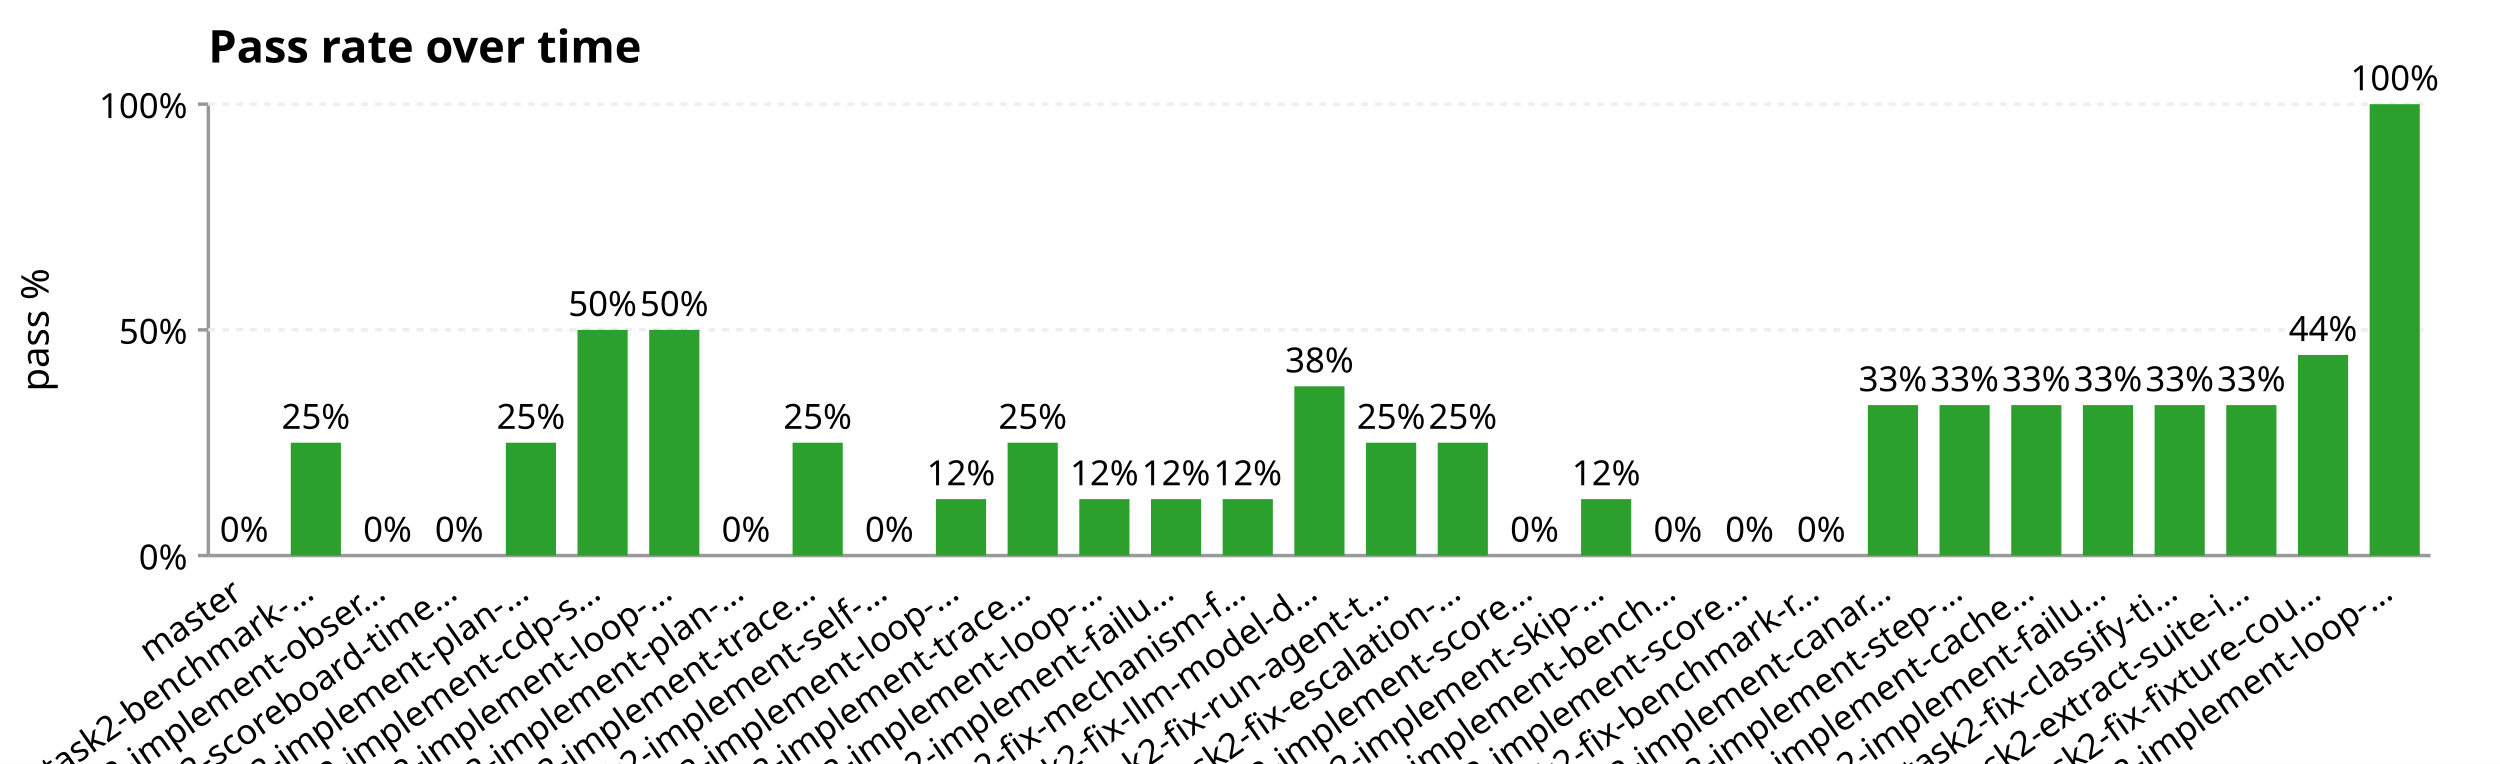
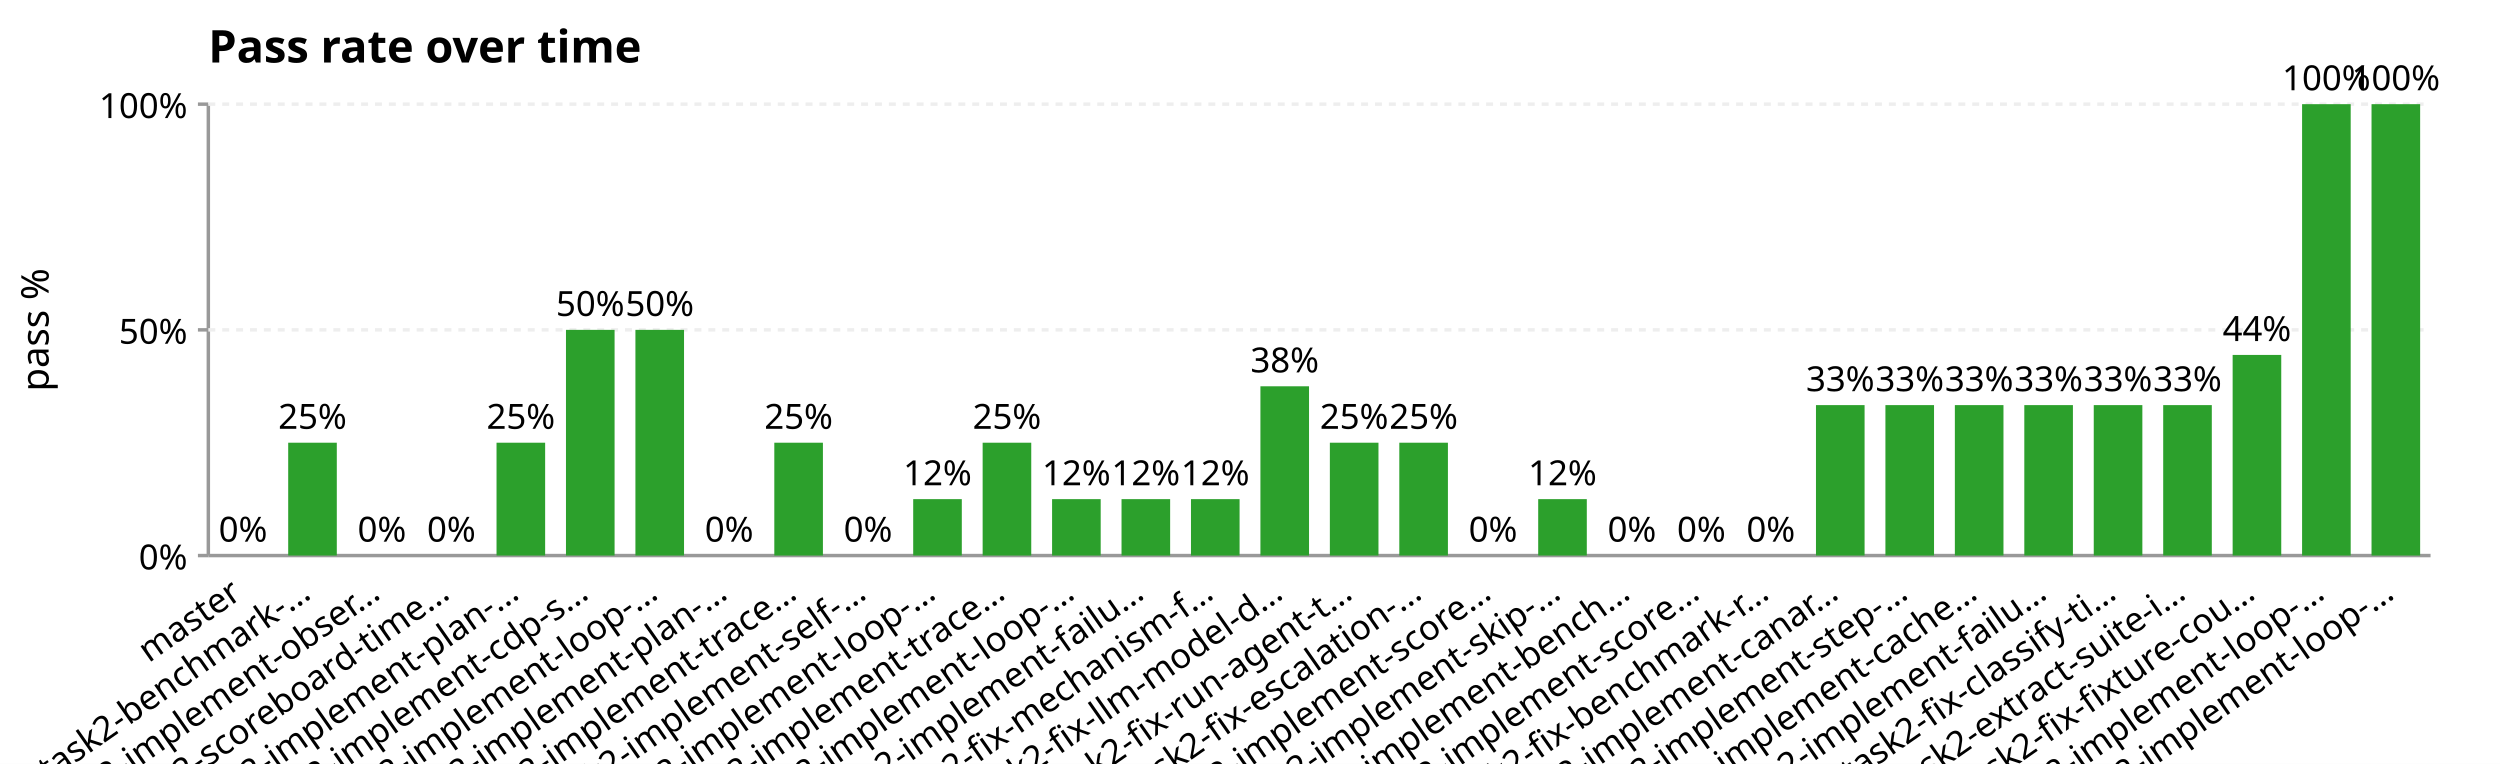
<svg xmlns="http://www.w3.org/2000/svg" viewBox="0 0 720 220" width="720" height="220" font-family="sans-serif">
  <rect width="100%" height="100%" fill="#fff" />
  <text x="60" y="18" font-size="13" font-weight="600">Pass rate over time</text>
  <line x1="60" y1="30" x2="60" y2="160" stroke="#999" />
  <line x1="60" y1="160" x2="700" y2="160" stroke="#999" />
  <line x1="57" y1="160.0" x2="60" y2="160.0" stroke="#999" />
  <text x="54" y="164.0" font-size="10" text-anchor="end" fill="#000">0%</text>
  <line x1="57" y1="95.0" x2="60" y2="95.0" stroke="#999" />
  <text x="54" y="99.0" font-size="10" text-anchor="end" fill="#000">50%</text>
  <line x1="60" y1="95.0" x2="700" y2="95.0" stroke="#eee" stroke-dasharray="2,2" />
  <line x1="57" y1="30.0" x2="60" y2="30.0" stroke="#999" />
  <text x="54" y="34.0" font-size="10" text-anchor="end" fill="#000">100%</text>
  <line x1="60" y1="30.0" x2="700" y2="30.0" stroke="#eee" stroke-dasharray="2,2" />
  <text x="14" y="95.0" font-size="11" fill="#000" transform="rotate(-90 14 95.0)" text-anchor="middle">pass %</text>
-   <rect x="63.10" y="160.00" width="14.45" height="0.00" fill="#2ca02c" />
-   <text x="70.32" y="156.00" font-size="10" text-anchor="middle" fill="#000">0%</text>
-   <text x="70.32" y="172" font-size="10" fill="#000" text-anchor="end" transform="rotate(-35 70.32 172)">master</text>
-   <rect x="83.74" y="127.50" width="14.45" height="32.50" fill="#2ca02c" />
-   <text x="90.97" y="123.50" font-size="10" text-anchor="middle" fill="#000">25%</text>
-   <text x="90.97" y="172" font-size="10" fill="#000" text-anchor="end" transform="rotate(-35 90.97 172)">feat-task2-benchmark-…</text>
-   <rect x="104.39" y="160.00" width="14.45" height="0.00" fill="#2ca02c" />
-   <text x="111.61" y="156.00" font-size="10" text-anchor="middle" fill="#000">0%</text>
-   <text x="111.61" y="172" font-size="10" fill="#000" text-anchor="end" transform="rotate(-35 111.61 172)">task2-implement-obser…</text>
-   <rect x="125.03" y="160.00" width="14.45" height="0.00" fill="#2ca02c" />
-   <text x="132.26" y="156.00" font-size="10" text-anchor="middle" fill="#000">0%</text>
-   <text x="132.26" y="172" font-size="10" fill="#000" text-anchor="end" transform="rotate(-35 132.26 172)">task2-scoreboard-time…</text>
-   <rect x="145.68" y="127.50" width="14.45" height="32.50" fill="#2ca02c" />
-   <text x="152.90" y="123.50" font-size="10" text-anchor="middle" fill="#000">25%</text>
-   <text x="152.90" y="172" font-size="10" fill="#000" text-anchor="end" transform="rotate(-35 152.90 172)">task2-implement-plan-…</text>
-   <rect x="166.32" y="95.00" width="14.45" height="65.00" fill="#2ca02c" />
-   <text x="173.55" y="91.00" font-size="10" text-anchor="middle" fill="#000">50%</text>
-   <text x="173.55" y="172" font-size="10" fill="#000" text-anchor="end" transform="rotate(-35 173.55 172)">task2-implement-cdp-s…</text>
-   <rect x="186.97" y="95.00" width="14.45" height="65.00" fill="#2ca02c" />
-   <text x="194.19" y="91.00" font-size="10" text-anchor="middle" fill="#000">50%</text>
-   <text x="194.19" y="172" font-size="10" fill="#000" text-anchor="end" transform="rotate(-35 194.19 172)">task2-implement-loop-…</text>
-   <rect x="207.61" y="160.00" width="14.45" height="0.00" fill="#2ca02c" />
-   <text x="214.84" y="156.00" font-size="10" text-anchor="middle" fill="#000">0%</text>
-   <text x="214.84" y="172" font-size="10" fill="#000" text-anchor="end" transform="rotate(-35 214.84 172)">task2-implement-plan-…</text>
-   <rect x="228.26" y="127.50" width="14.45" height="32.50" fill="#2ca02c" />
-   <text x="235.48" y="123.50" font-size="10" text-anchor="middle" fill="#000">25%</text>
-   <text x="235.48" y="172" font-size="10" fill="#000" text-anchor="end" transform="rotate(-35 235.48 172)">task2-implement-trace…</text>
-   <rect x="248.90" y="160.00" width="14.45" height="0.00" fill="#2ca02c" />
-   <text x="256.13" y="156.00" font-size="10" text-anchor="middle" fill="#000">0%</text>
-   <text x="256.13" y="172" font-size="10" fill="#000" text-anchor="end" transform="rotate(-35 256.13 172)">task2-implement-self-…</text>
-   <rect x="269.55" y="143.75" width="14.45" height="16.25" fill="#2ca02c" />
-   <text x="276.77" y="139.75" font-size="10" text-anchor="middle" fill="#000">12%</text>
-   <text x="276.77" y="172" font-size="10" fill="#000" text-anchor="end" transform="rotate(-35 276.77 172)">task2-implement-loop-…</text>
-   <rect x="290.19" y="127.50" width="14.45" height="32.50" fill="#2ca02c" />
-   <text x="297.42" y="123.50" font-size="10" text-anchor="middle" fill="#000">25%</text>
-   <text x="297.42" y="172" font-size="10" fill="#000" text-anchor="end" transform="rotate(-35 297.42 172)">task2-implement-trace…</text>
-   <rect x="310.84" y="143.75" width="14.45" height="16.25" fill="#2ca02c" />
-   <text x="318.06" y="139.75" font-size="10" text-anchor="middle" fill="#000">12%</text>
-   <text x="318.06" y="172" font-size="10" fill="#000" text-anchor="end" transform="rotate(-35 318.06 172)">task2-implement-loop-…</text>
-   <rect x="331.48" y="143.75" width="14.45" height="16.25" fill="#2ca02c" />
-   <text x="338.71" y="139.75" font-size="10" text-anchor="middle" fill="#000">12%</text>
-   <text x="338.71" y="172" font-size="10" fill="#000" text-anchor="end" transform="rotate(-35 338.71 172)">task2-implement-failu…</text>
-   <rect x="352.13" y="143.75" width="14.45" height="16.25" fill="#2ca02c" />
-   <text x="359.35" y="139.75" font-size="10" text-anchor="middle" fill="#000">12%</text>
-   <text x="359.35" y="172" font-size="10" fill="#000" text-anchor="end" transform="rotate(-35 359.35 172)">task2-fix-mechanism-f…</text>
-   <rect x="372.77" y="111.25" width="14.45" height="48.75" fill="#2ca02c" />
-   <text x="380.00" y="107.25" font-size="10" text-anchor="middle" fill="#000">38%</text>
-   <text x="380.00" y="172" font-size="10" fill="#000" text-anchor="end" transform="rotate(-35 380.00 172)">task2-fix-llm-model-d…</text>
-   <rect x="393.42" y="127.50" width="14.45" height="32.50" fill="#2ca02c" />
-   <text x="400.65" y="123.50" font-size="10" text-anchor="middle" fill="#000">25%</text>
-   <text x="400.65" y="172" font-size="10" fill="#000" text-anchor="end" transform="rotate(-35 400.65 172)">task2-fix-run-agent-t…</text>
-   <rect x="414.06" y="127.50" width="14.45" height="32.50" fill="#2ca02c" />
-   <text x="421.29" y="123.50" font-size="10" text-anchor="middle" fill="#000">25%</text>
-   <text x="421.29" y="172" font-size="10" fill="#000" text-anchor="end" transform="rotate(-35 421.29 172)">task2-fix-escalation-…</text>
-   <rect x="434.71" y="160.00" width="14.45" height="0.00" fill="#2ca02c" />
-   <text x="441.94" y="156.00" font-size="10" text-anchor="middle" fill="#000">0%</text>
-   <text x="441.94" y="172" font-size="10" fill="#000" text-anchor="end" transform="rotate(-35 441.94 172)">task2-implement-score…</text>
-   <rect x="455.35" y="143.75" width="14.45" height="16.25" fill="#2ca02c" />
-   <text x="462.58" y="139.75" font-size="10" text-anchor="middle" fill="#000">12%</text>
-   <text x="462.58" y="172" font-size="10" fill="#000" text-anchor="end" transform="rotate(-35 462.58 172)">task2-implement-skip-…</text>
-   <rect x="476.00" y="160.00" width="14.45" height="0.00" fill="#2ca02c" />
-   <text x="483.23" y="156.00" font-size="10" text-anchor="middle" fill="#000">0%</text>
-   <text x="483.23" y="172" font-size="10" fill="#000" text-anchor="end" transform="rotate(-35 483.23 172)">task2-implement-bench…</text>
-   <rect x="496.65" y="160.00" width="14.45" height="0.00" fill="#2ca02c" />
-   <text x="503.87" y="156.00" font-size="10" text-anchor="middle" fill="#000">0%</text>
-   <text x="503.87" y="172" font-size="10" fill="#000" text-anchor="end" transform="rotate(-35 503.87 172)">task2-implement-score…</text>
-   <rect x="517.29" y="160.00" width="14.45" height="0.00" fill="#2ca02c" />
-   <text x="524.52" y="156.00" font-size="10" text-anchor="middle" fill="#000">0%</text>
-   <text x="524.52" y="172" font-size="10" fill="#000" text-anchor="end" transform="rotate(-35 524.52 172)">task2-fix-benchmark-r…</text>
-   <rect x="537.94" y="116.67" width="14.45" height="43.33" fill="#2ca02c" />
-   <text x="545.16" y="112.67" font-size="10" text-anchor="middle" fill="#000">33%</text>
-   <text x="545.16" y="172" font-size="10" fill="#000" text-anchor="end" transform="rotate(-35 545.16 172)">task2-implement-canar…</text>
-   <rect x="558.58" y="116.67" width="14.45" height="43.33" fill="#2ca02c" />
-   <text x="565.81" y="112.67" font-size="10" text-anchor="middle" fill="#000">33%</text>
-   <text x="565.81" y="172" font-size="10" fill="#000" text-anchor="end" transform="rotate(-35 565.81 172)">task2-implement-step-…</text>
-   <rect x="579.23" y="116.67" width="14.45" height="43.33" fill="#2ca02c" />
-   <text x="586.45" y="112.67" font-size="10" text-anchor="middle" fill="#000">33%</text>
-   <text x="586.45" y="172" font-size="10" fill="#000" text-anchor="end" transform="rotate(-35 586.45 172)">task2-implement-cache…</text>
-   <rect x="599.87" y="116.67" width="14.45" height="43.33" fill="#2ca02c" />
-   <text x="607.10" y="112.67" font-size="10" text-anchor="middle" fill="#000">33%</text>
-   <text x="607.10" y="172" font-size="10" fill="#000" text-anchor="end" transform="rotate(-35 607.10 172)">task2-implement-failu…</text>
-   <rect x="620.52" y="116.67" width="14.45" height="43.33" fill="#2ca02c" />
-   <text x="627.74" y="112.67" font-size="10" text-anchor="middle" fill="#000">33%</text>
-   <text x="627.74" y="172" font-size="10" fill="#000" text-anchor="end" transform="rotate(-35 627.74 172)">task2-fix-classify-ti…</text>
-   <rect x="641.16" y="116.67" width="14.45" height="43.33" fill="#2ca02c" />
-   <text x="648.39" y="112.67" font-size="10" text-anchor="middle" fill="#000">33%</text>
-   <text x="648.39" y="172" font-size="10" fill="#000" text-anchor="end" transform="rotate(-35 648.39 172)">task2-extract-suite-i…</text>
-   <rect x="661.81" y="102.22" width="14.45" height="57.78" fill="#2ca02c" />
-   <text x="669.03" y="98.22" font-size="10" text-anchor="middle" fill="#000">44%</text>
-   <text x="669.03" y="172" font-size="10" fill="#000" text-anchor="end" transform="rotate(-35 669.03 172)">task2-fix-fixture-cou…</text>
-   <rect x="682.45" y="30.00" width="14.45" height="130.00" fill="#2ca02c" />
-   <text x="689.68" y="26.00" font-size="10" text-anchor="middle" fill="#000">100%</text>
-   <text x="689.68" y="172" font-size="10" fill="#000" text-anchor="end" transform="rotate(-35 689.68 172)">task2-implement-loop-…</text>
+   <rect x="63.00" y="160.00" width="14.00" height="0.00" fill="#2ca02c" />
+   <text x="70.00" y="156.00" font-size="10" text-anchor="middle" fill="#000">0%</text>
+   <text x="70.00" y="172" font-size="10" fill="#000" text-anchor="end" transform="rotate(-35 70.00 172)">master</text>
+   <rect x="83.00" y="127.50" width="14.00" height="32.50" fill="#2ca02c" />
+   <text x="90.00" y="123.50" font-size="10" text-anchor="middle" fill="#000">25%</text>
+   <text x="90.00" y="172" font-size="10" fill="#000" text-anchor="end" transform="rotate(-35 90.00 172)">feat-task2-benchmark-…</text>
+   <rect x="103.00" y="160.00" width="14.00" height="0.00" fill="#2ca02c" />
+   <text x="110.00" y="156.00" font-size="10" text-anchor="middle" fill="#000">0%</text>
+   <text x="110.00" y="172" font-size="10" fill="#000" text-anchor="end" transform="rotate(-35 110.00 172)">task2-implement-obser…</text>
+   <rect x="123.00" y="160.00" width="14.00" height="0.00" fill="#2ca02c" />
+   <text x="130.00" y="156.00" font-size="10" text-anchor="middle" fill="#000">0%</text>
+   <text x="130.00" y="172" font-size="10" fill="#000" text-anchor="end" transform="rotate(-35 130.00 172)">task2-scoreboard-time…</text>
+   <rect x="143.00" y="127.50" width="14.00" height="32.50" fill="#2ca02c" />
+   <text x="150.00" y="123.50" font-size="10" text-anchor="middle" fill="#000">25%</text>
+   <text x="150.00" y="172" font-size="10" fill="#000" text-anchor="end" transform="rotate(-35 150.00 172)">task2-implement-plan-…</text>
+   <rect x="163.00" y="95.00" width="14.00" height="65.00" fill="#2ca02c" />
+   <text x="170.00" y="91.00" font-size="10" text-anchor="middle" fill="#000">50%</text>
+   <text x="170.00" y="172" font-size="10" fill="#000" text-anchor="end" transform="rotate(-35 170.00 172)">task2-implement-cdp-s…</text>
+   <rect x="183.00" y="95.00" width="14.00" height="65.00" fill="#2ca02c" />
+   <text x="190.00" y="91.00" font-size="10" text-anchor="middle" fill="#000">50%</text>
+   <text x="190.00" y="172" font-size="10" fill="#000" text-anchor="end" transform="rotate(-35 190.00 172)">task2-implement-loop-…</text>
+   <rect x="203.00" y="160.00" width="14.00" height="0.00" fill="#2ca02c" />
+   <text x="210.00" y="156.00" font-size="10" text-anchor="middle" fill="#000">0%</text>
+   <text x="210.00" y="172" font-size="10" fill="#000" text-anchor="end" transform="rotate(-35 210.00 172)">task2-implement-plan-…</text>
+   <rect x="223.00" y="127.50" width="14.00" height="32.50" fill="#2ca02c" />
+   <text x="230.00" y="123.50" font-size="10" text-anchor="middle" fill="#000">25%</text>
+   <text x="230.00" y="172" font-size="10" fill="#000" text-anchor="end" transform="rotate(-35 230.00 172)">task2-implement-trace…</text>
+   <rect x="243.00" y="160.00" width="14.00" height="0.00" fill="#2ca02c" />
+   <text x="250.00" y="156.00" font-size="10" text-anchor="middle" fill="#000">0%</text>
+   <text x="250.00" y="172" font-size="10" fill="#000" text-anchor="end" transform="rotate(-35 250.00 172)">task2-implement-self-…</text>
+   <rect x="263.00" y="143.75" width="14.00" height="16.25" fill="#2ca02c" />
+   <text x="270.00" y="139.75" font-size="10" text-anchor="middle" fill="#000">12%</text>
+   <text x="270.00" y="172" font-size="10" fill="#000" text-anchor="end" transform="rotate(-35 270.00 172)">task2-implement-loop-…</text>
+   <rect x="283.00" y="127.50" width="14.00" height="32.50" fill="#2ca02c" />
+   <text x="290.00" y="123.50" font-size="10" text-anchor="middle" fill="#000">25%</text>
+   <text x="290.00" y="172" font-size="10" fill="#000" text-anchor="end" transform="rotate(-35 290.00 172)">task2-implement-trace…</text>
+   <rect x="303.00" y="143.75" width="14.00" height="16.25" fill="#2ca02c" />
+   <text x="310.00" y="139.75" font-size="10" text-anchor="middle" fill="#000">12%</text>
+   <text x="310.00" y="172" font-size="10" fill="#000" text-anchor="end" transform="rotate(-35 310.00 172)">task2-implement-loop-…</text>
+   <rect x="323.00" y="143.75" width="14.00" height="16.25" fill="#2ca02c" />
+   <text x="330.00" y="139.75" font-size="10" text-anchor="middle" fill="#000">12%</text>
+   <text x="330.00" y="172" font-size="10" fill="#000" text-anchor="end" transform="rotate(-35 330.00 172)">task2-implement-failu…</text>
+   <rect x="343.00" y="143.75" width="14.00" height="16.25" fill="#2ca02c" />
+   <text x="350.00" y="139.75" font-size="10" text-anchor="middle" fill="#000">12%</text>
+   <text x="350.00" y="172" font-size="10" fill="#000" text-anchor="end" transform="rotate(-35 350.00 172)">task2-fix-mechanism-f…</text>
+   <rect x="363.00" y="111.25" width="14.00" height="48.75" fill="#2ca02c" />
+   <text x="370.00" y="107.25" font-size="10" text-anchor="middle" fill="#000">38%</text>
+   <text x="370.00" y="172" font-size="10" fill="#000" text-anchor="end" transform="rotate(-35 370.00 172)">task2-fix-llm-model-d…</text>
+   <rect x="383.00" y="127.50" width="14.00" height="32.50" fill="#2ca02c" />
+   <text x="390.00" y="123.50" font-size="10" text-anchor="middle" fill="#000">25%</text>
+   <text x="390.00" y="172" font-size="10" fill="#000" text-anchor="end" transform="rotate(-35 390.00 172)">task2-fix-run-agent-t…</text>
+   <rect x="403.00" y="127.50" width="14.00" height="32.50" fill="#2ca02c" />
+   <text x="410.00" y="123.50" font-size="10" text-anchor="middle" fill="#000">25%</text>
+   <text x="410.00" y="172" font-size="10" fill="#000" text-anchor="end" transform="rotate(-35 410.00 172)">task2-fix-escalation-…</text>
+   <rect x="423.00" y="160.00" width="14.00" height="0.00" fill="#2ca02c" />
+   <text x="430.00" y="156.00" font-size="10" text-anchor="middle" fill="#000">0%</text>
+   <text x="430.00" y="172" font-size="10" fill="#000" text-anchor="end" transform="rotate(-35 430.00 172)">task2-implement-score…</text>
+   <rect x="443.00" y="143.75" width="14.00" height="16.25" fill="#2ca02c" />
+   <text x="450.00" y="139.75" font-size="10" text-anchor="middle" fill="#000">12%</text>
+   <text x="450.00" y="172" font-size="10" fill="#000" text-anchor="end" transform="rotate(-35 450.00 172)">task2-implement-skip-…</text>
+   <rect x="463.00" y="160.00" width="14.00" height="0.00" fill="#2ca02c" />
+   <text x="470.00" y="156.00" font-size="10" text-anchor="middle" fill="#000">0%</text>
+   <text x="470.00" y="172" font-size="10" fill="#000" text-anchor="end" transform="rotate(-35 470.00 172)">task2-implement-bench…</text>
+   <rect x="483.00" y="160.00" width="14.00" height="0.00" fill="#2ca02c" />
+   <text x="490.00" y="156.00" font-size="10" text-anchor="middle" fill="#000">0%</text>
+   <text x="490.00" y="172" font-size="10" fill="#000" text-anchor="end" transform="rotate(-35 490.00 172)">task2-implement-score…</text>
+   <rect x="503.00" y="160.00" width="14.00" height="0.00" fill="#2ca02c" />
+   <text x="510.00" y="156.00" font-size="10" text-anchor="middle" fill="#000">0%</text>
+   <text x="510.00" y="172" font-size="10" fill="#000" text-anchor="end" transform="rotate(-35 510.00 172)">task2-fix-benchmark-r…</text>
+   <rect x="523.00" y="116.67" width="14.00" height="43.33" fill="#2ca02c" />
+   <text x="530.00" y="112.67" font-size="10" text-anchor="middle" fill="#000">33%</text>
+   <text x="530.00" y="172" font-size="10" fill="#000" text-anchor="end" transform="rotate(-35 530.00 172)">task2-implement-canar…</text>
+   <rect x="543.00" y="116.67" width="14.00" height="43.33" fill="#2ca02c" />
+   <text x="550.00" y="112.67" font-size="10" text-anchor="middle" fill="#000">33%</text>
+   <text x="550.00" y="172" font-size="10" fill="#000" text-anchor="end" transform="rotate(-35 550.00 172)">task2-implement-step-…</text>
+   <rect x="563.00" y="116.67" width="14.00" height="43.33" fill="#2ca02c" />
+   <text x="570.00" y="112.67" font-size="10" text-anchor="middle" fill="#000">33%</text>
+   <text x="570.00" y="172" font-size="10" fill="#000" text-anchor="end" transform="rotate(-35 570.00 172)">task2-implement-cache…</text>
+   <rect x="583.00" y="116.67" width="14.00" height="43.33" fill="#2ca02c" />
+   <text x="590.00" y="112.67" font-size="10" text-anchor="middle" fill="#000">33%</text>
+   <text x="590.00" y="172" font-size="10" fill="#000" text-anchor="end" transform="rotate(-35 590.00 172)">task2-implement-failu…</text>
+   <rect x="603.00" y="116.67" width="14.00" height="43.33" fill="#2ca02c" />
+   <text x="610.00" y="112.67" font-size="10" text-anchor="middle" fill="#000">33%</text>
+   <text x="610.00" y="172" font-size="10" fill="#000" text-anchor="end" transform="rotate(-35 610.00 172)">task2-fix-classify-ti…</text>
+   <rect x="623.00" y="116.67" width="14.00" height="43.33" fill="#2ca02c" />
+   <text x="630.00" y="112.67" font-size="10" text-anchor="middle" fill="#000">33%</text>
+   <text x="630.00" y="172" font-size="10" fill="#000" text-anchor="end" transform="rotate(-35 630.00 172)">task2-extract-suite-i…</text>
+   <rect x="643.00" y="102.22" width="14.00" height="57.78" fill="#2ca02c" />
+   <text x="650.00" y="98.22" font-size="10" text-anchor="middle" fill="#000">44%</text>
+   <text x="650.00" y="172" font-size="10" fill="#000" text-anchor="end" transform="rotate(-35 650.00 172)">task2-fix-fixture-cou…</text>
+   <rect x="663.00" y="30.00" width="14.00" height="130.00" fill="#2ca02c" />
+   <text x="670.00" y="26.00" font-size="10" text-anchor="middle" fill="#000">100%</text>
+   <text x="670.00" y="172" font-size="10" fill="#000" text-anchor="end" transform="rotate(-35 670.00 172)">task2-implement-loop-…</text>
+   <rect x="683.00" y="30.00" width="14.00" height="130.00" fill="#2ca02c" />
+   <text x="690.00" y="26.00" font-size="10" text-anchor="middle" fill="#000">100%</text>
+   <text x="690.00" y="172" font-size="10" fill="#000" text-anchor="end" transform="rotate(-35 690.00 172)">task2-implement-loop-…</text>
</svg>
